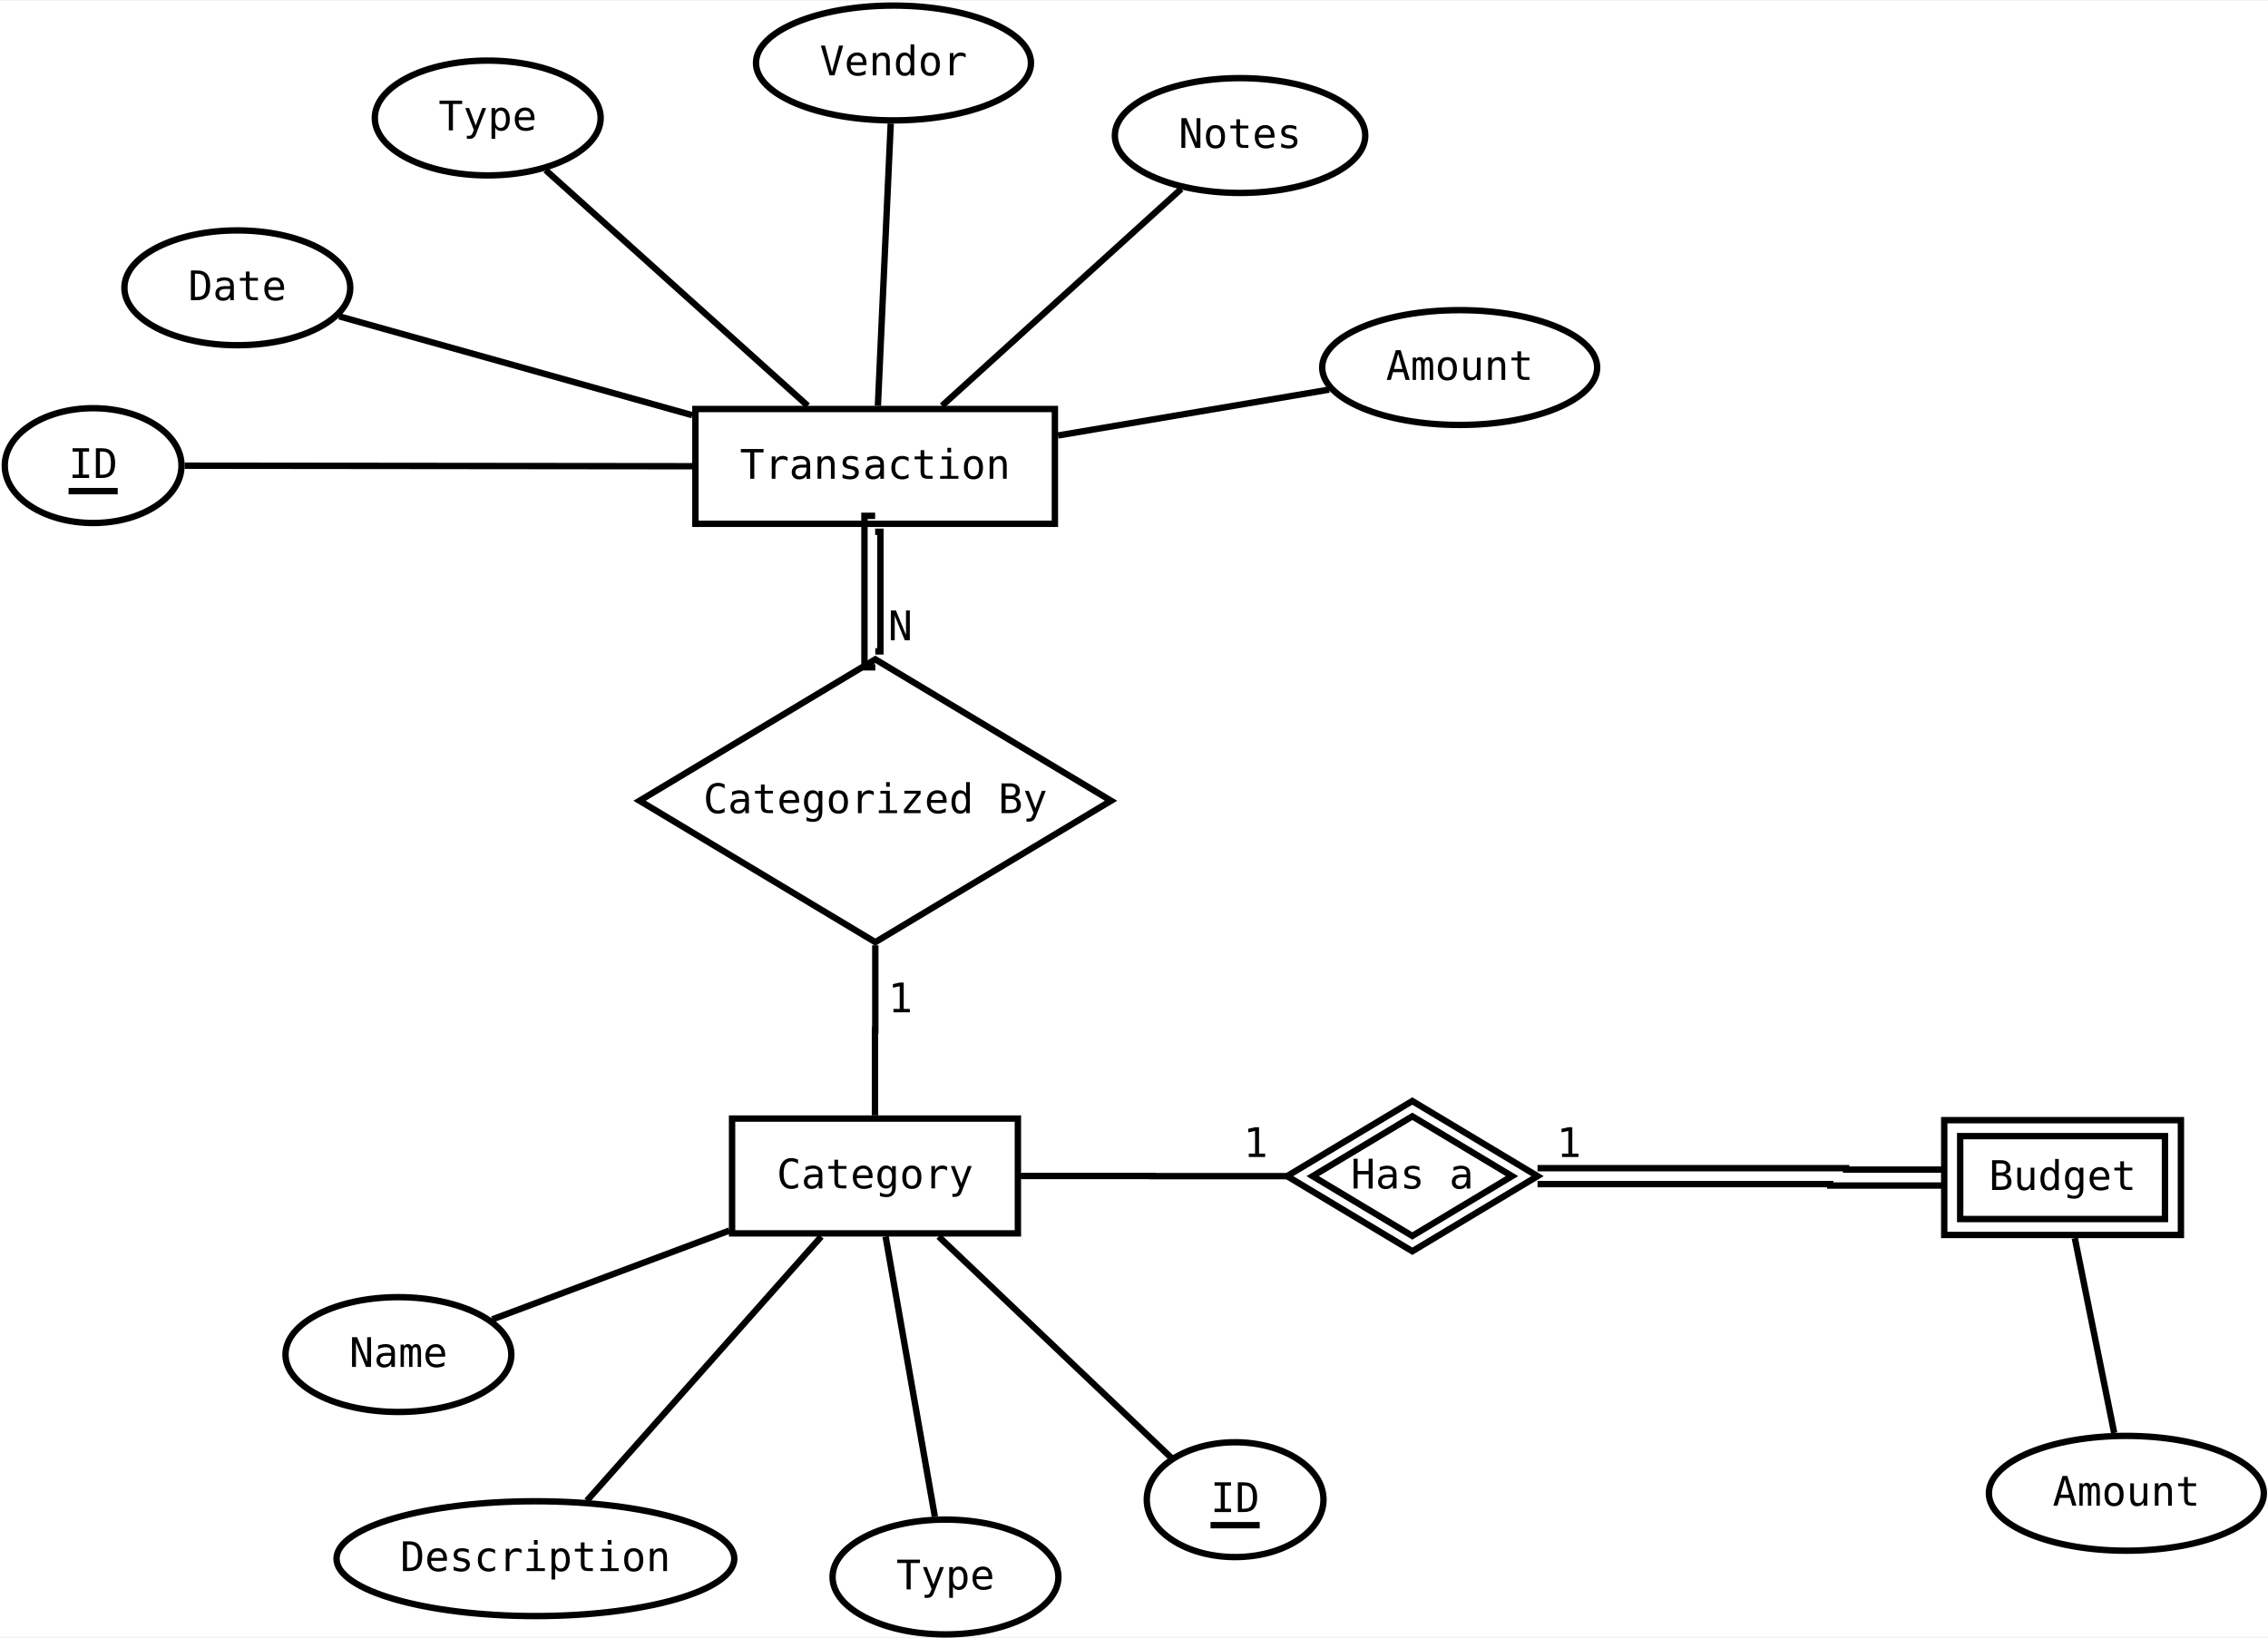
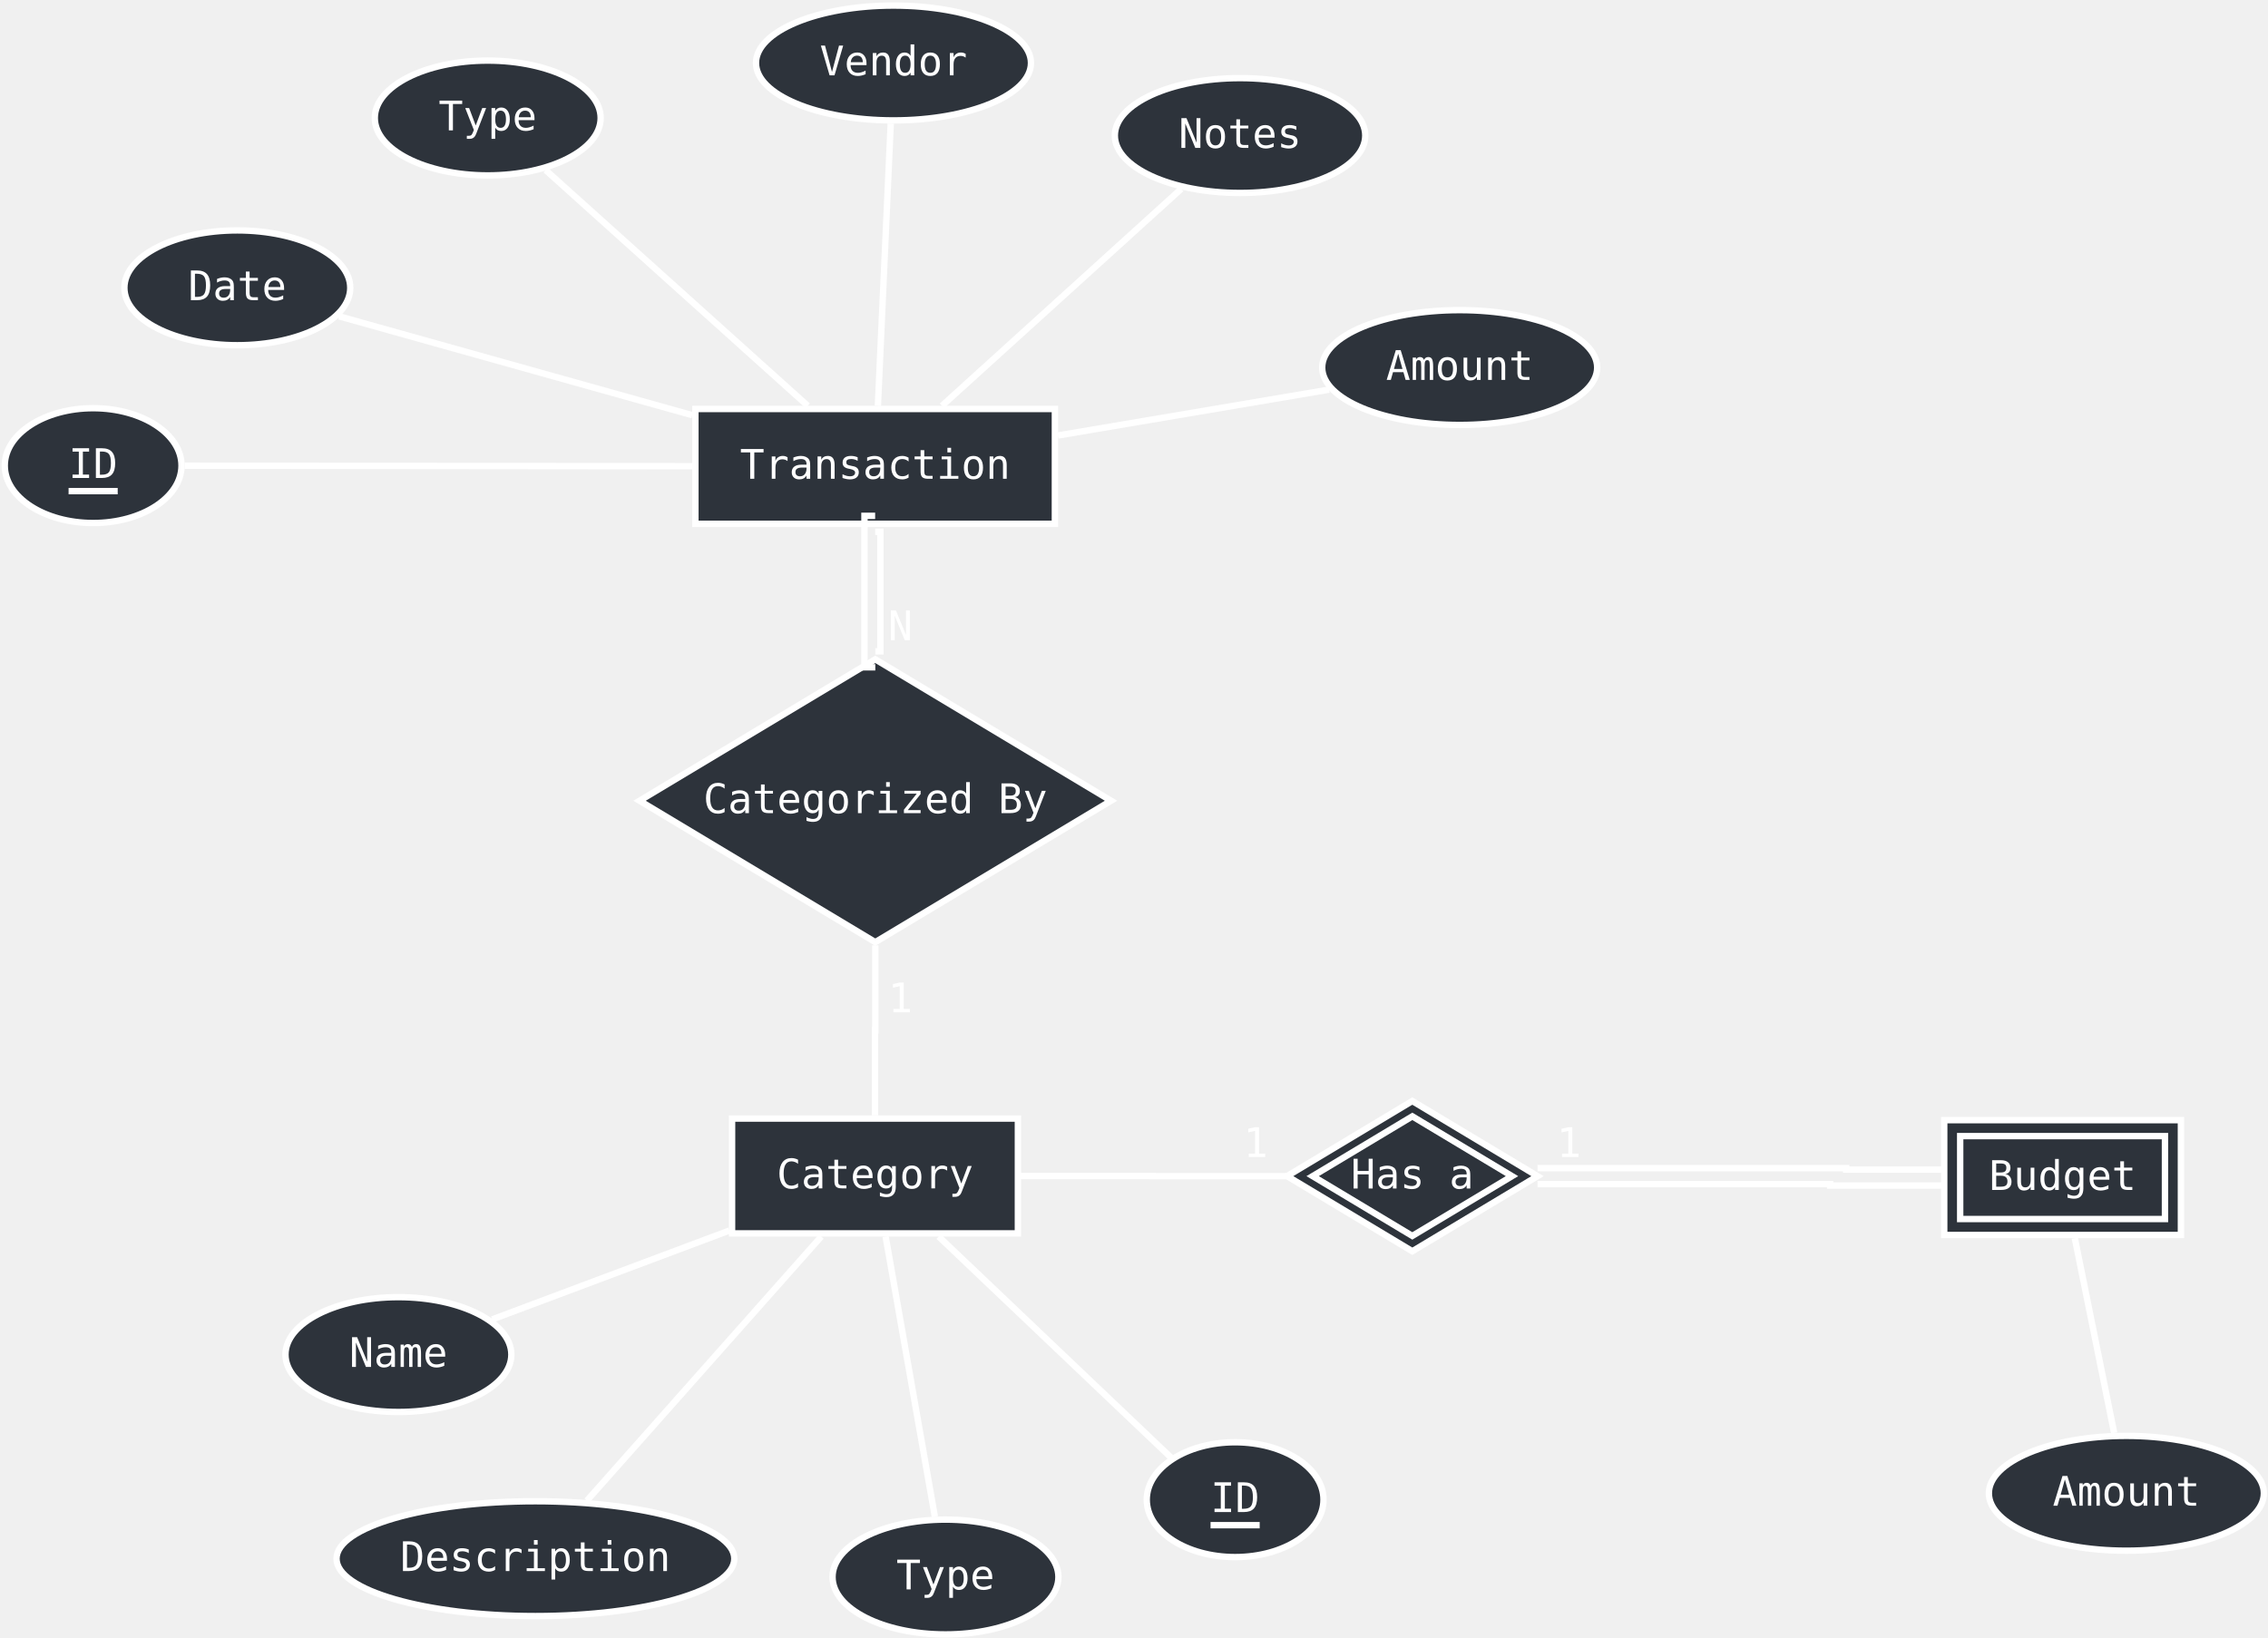
<svg xmlns="http://www.w3.org/2000/svg" width="36cm" height="26cm" viewBox="209 200 711 513">
  <g id="Background">
-     <rect x="209" y="200" width="711" height="513" fill="#ffffff" />
    <g>
-       <rect style="fill: #ffffff; fill-opacity: 1; stroke-opacity: 1; stroke-width: 2; stroke: #000000" x="427" y="328" width="112.7" height="36" />
-       <text font-size="12.8" style="fill: #000000; fill-opacity: 1; stroke: none;text-anchor:middle;font-family:monospace;font-style:normal;font-weight:normal" x="483.35" y="349.881">Transaction</text>
+       <rect style="fill: #2d333b; fill-opacity: 1; stroke-opacity: 1; stroke-width: 2; stroke: #ffffff" x="427" y="328" width="112.7" height="36" />
+       <text font-size="12.8" style="fill: #ffffff; fill-opacity: 1; stroke: none;text-anchor:middle;font-family:monospace;font-style:normal;font-weight:normal" x="483.35" y="349.881">Transaction</text>
    </g>
    <g>
-       <ellipse style="fill: #ffffff; fill-opacity: 1; stroke: none" cx="283.4" cy="290" rx="35.4" ry="18" />
-       <ellipse style="fill: none; stroke-opacity: 1; stroke-width: 2; stroke: #000000" cx="283.4" cy="290" rx="35.4" ry="18" />
-       <text font-size="12.8" style="fill: #000000; fill-opacity: 1; stroke: none;text-anchor:middle;font-family:monospace;font-style:normal;font-weight:normal" x="283.4" y="293.881">Date</text>
+       <ellipse style="fill: #2d333b; fill-opacity: 1; stroke: none" cx="283.4" cy="290" rx="35.4" ry="18" />
+       <ellipse style="fill: none; stroke-opacity: 1; stroke-width: 2; stroke: #ffffff" cx="283.4" cy="290" rx="35.4" ry="18" />
+       <text font-size="12.8" style="fill: #ffffff; fill-opacity: 1; stroke: none;text-anchor:middle;font-family:monospace;font-style:normal;font-weight:normal" x="283.4" y="293.881">Date</text>
    </g>
    <g>
-       <ellipse style="fill: #ffffff; fill-opacity: 1; stroke: none" cx="361.9" cy="236.75" rx="35.4" ry="18" />
-       <ellipse style="fill: none; stroke-opacity: 1; stroke-width: 2; stroke: #000000" cx="361.9" cy="236.75" rx="35.4" ry="18" />
-       <text font-size="12.8" style="fill: #000000; fill-opacity: 1; stroke: none;text-anchor:middle;font-family:monospace;font-style:normal;font-weight:normal" x="361.9" y="240.631">Type</text>
+       <ellipse style="fill: #2d333b; fill-opacity: 1; stroke: none" cx="361.9" cy="236.75" rx="35.4" ry="18" />
+       <ellipse style="fill: none; stroke-opacity: 1; stroke-width: 2; stroke: #ffffff" cx="361.9" cy="236.75" rx="35.4" ry="18" />
+       <text font-size="12.8" style="fill: #ffffff; fill-opacity: 1; stroke: none;text-anchor:middle;font-family:monospace;font-style:normal;font-weight:normal" x="361.9" y="240.631">Type</text>
    </g>
    <g>
-       <ellipse style="fill: #ffffff; fill-opacity: 1; stroke: none" cx="489.1" cy="219.5" rx="43.1" ry="18" />
-       <ellipse style="fill: none; stroke-opacity: 1; stroke-width: 2; stroke: #000000" cx="489.1" cy="219.5" rx="43.1" ry="18" />
-       <text font-size="12.8" style="fill: #000000; fill-opacity: 1; stroke: none;text-anchor:middle;font-family:monospace;font-style:normal;font-weight:normal" x="489.1" y="223.381">Vendor</text>
+       <ellipse style="fill: #2d333b; fill-opacity: 1; stroke: none" cx="489.1" cy="219.5" rx="43.1" ry="18" />
+       <ellipse style="fill: none; stroke-opacity: 1; stroke-width: 2; stroke: #ffffff" cx="489.1" cy="219.5" rx="43.1" ry="18" />
+       <text font-size="12.8" style="fill: #ffffff; fill-opacity: 1; stroke: none;text-anchor:middle;font-family:monospace;font-style:normal;font-weight:normal" x="489.1" y="223.381">Vendor</text>
    </g>
    <g>
-       <ellipse style="fill: #ffffff; fill-opacity: 1; stroke: none" cx="597.75" cy="242.25" rx="39.25" ry="18" />
-       <ellipse style="fill: none; stroke-opacity: 1; stroke-width: 2; stroke: #000000" cx="597.75" cy="242.25" rx="39.25" ry="18" />
-       <text font-size="12.8" style="fill: #000000; fill-opacity: 1; stroke: none;text-anchor:middle;font-family:monospace;font-style:normal;font-weight:normal" x="597.75" y="246.131">Notes</text>
+       <ellipse style="fill: #2d333b; fill-opacity: 1; stroke: none" cx="597.75" cy="242.25" rx="39.25" ry="18" />
+       <ellipse style="fill: none; stroke-opacity: 1; stroke-width: 2; stroke: #ffffff" cx="597.75" cy="242.25" rx="39.25" ry="18" />
+       <text font-size="12.8" style="fill: #ffffff; fill-opacity: 1; stroke: none;text-anchor:middle;font-family:monospace;font-style:normal;font-weight:normal" x="597.75" y="246.131">Notes</text>
    </g>
-     <line style="fill: none; stroke-opacity: 1; stroke-width: 2; stroke: #000000" x1="315.35" y1="298.948" x2="426.016" y2="329.942" />
-     <line style="fill: none; stroke-opacity: 1; stroke-width: 2; stroke: #000000" x1="380.061" y1="253.087" x2="462.224" y2="326.996" />
-     <line style="fill: none; stroke-opacity: 1; stroke-width: 2; stroke: #000000" x1="488.236" y1="238.501" x2="484.214" y2="326.999" />
-     <line style="fill: none; stroke-opacity: 1; stroke-width: 2; stroke: #000000" x1="579.302" y1="258.98" x2="504.304" y2="326.996" />
+     <line style="fill: none; stroke-opacity: 1; stroke-width: 2; stroke: #ffffff" x1="315.35" y1="298.948" x2="426.016" y2="329.942" />
+     <line style="fill: none; stroke-opacity: 1; stroke-width: 2; stroke: #ffffff" x1="380.061" y1="253.087" x2="462.224" y2="326.996" />
+     <line style="fill: none; stroke-opacity: 1; stroke-width: 2; stroke: #ffffff" x1="488.236" y1="238.501" x2="484.214" y2="326.999" />
+     <line style="fill: none; stroke-opacity: 1; stroke-width: 2; stroke: #ffffff" x1="579.302" y1="258.98" x2="504.304" y2="326.996" />
    <g>
-       <rect style="fill: #ffffff; fill-opacity: 1; stroke-opacity: 1; stroke-width: 2; stroke: #000000" x="438.5" y="550.5" width="89.6" height="36" />
-       <text font-size="12.8" style="fill: #000000; fill-opacity: 1; stroke: none;text-anchor:middle;font-family:monospace;font-style:normal;font-weight:normal" x="483.3" y="572.381">Category</text>
+       <rect style="fill: #2d333b; fill-opacity: 1; stroke-opacity: 1; stroke-width: 2; stroke: #ffffff" x="438.5" y="550.5" width="89.6" height="36" />
+       <text font-size="12.8" style="fill: #ffffff; fill-opacity: 1; stroke: none;text-anchor:middle;font-family:monospace;font-style:normal;font-weight:normal" x="483.3" y="572.381">Category</text>
    </g>
    <g>
-       <ellipse style="fill: #ffffff; fill-opacity: 1; stroke: none" cx="333.9" cy="624.5" rx="35.4" ry="18" />
-       <ellipse style="fill: none; stroke-opacity: 1; stroke-width: 2; stroke: #000000" cx="333.9" cy="624.5" rx="35.4" ry="18" />
-       <text font-size="12.8" style="fill: #000000; fill-opacity: 1; stroke: none;text-anchor:middle;font-family:monospace;font-style:normal;font-weight:normal" x="333.9" y="628.381">Name</text>
+       <ellipse style="fill: #2d333b; fill-opacity: 1; stroke: none" cx="333.9" cy="624.5" rx="35.4" ry="18" />
+       <ellipse style="fill: none; stroke-opacity: 1; stroke-width: 2; stroke: #ffffff" cx="333.9" cy="624.5" rx="35.4" ry="18" />
+       <text font-size="12.8" style="fill: #ffffff; fill-opacity: 1; stroke: none;text-anchor:middle;font-family:monospace;font-style:normal;font-weight:normal" x="333.9" y="628.381">Name</text>
    </g>
    <g>
-       <ellipse style="fill: #ffffff; fill-opacity: 1; stroke: none" cx="376.85" cy="688.5" rx="62.35" ry="18" />
-       <ellipse style="fill: none; stroke-opacity: 1; stroke-width: 2; stroke: #000000" cx="376.85" cy="688.5" rx="62.35" ry="18" />
-       <text font-size="12.8" style="fill: #000000; fill-opacity: 1; stroke: none;text-anchor:middle;font-family:monospace;font-style:normal;font-weight:normal" x="376.85" y="692.381">Description</text>
+       <ellipse style="fill: #2d333b; fill-opacity: 1; stroke: none" cx="376.85" cy="688.5" rx="62.35" ry="18" />
+       <ellipse style="fill: none; stroke-opacity: 1; stroke-width: 2; stroke: #ffffff" cx="376.85" cy="688.5" rx="62.35" ry="18" />
+       <text font-size="12.8" style="fill: #ffffff; fill-opacity: 1; stroke: none;text-anchor:middle;font-family:monospace;font-style:normal;font-weight:normal" x="376.85" y="692.381">Description</text>
    </g>
-     <line style="fill: none; stroke-opacity: 1; stroke-width: 2; stroke: #000000" x1="363.317" y1="613.474" x2="437.634" y2="585.617" />
-     <line style="fill: none; stroke-opacity: 1; stroke-width: 2; stroke: #000000" x1="392.976" y1="670.321" x2="466.446" y2="587.499" />
+     <line style="fill: none; stroke-opacity: 1; stroke-width: 2; stroke: #ffffff" x1="363.317" y1="613.474" x2="437.634" y2="585.617" />
+     <line style="fill: none; stroke-opacity: 1; stroke-width: 2; stroke: #ffffff" x1="392.976" y1="670.321" x2="466.446" y2="587.499" />
    <g>
-       <polygon style="fill: #ffffff; fill-opacity: 1; stroke-opacity: 1; stroke-width: 2; stroke: #000000" fill-rule="evenodd" points="409.5,450.84 483.4,406.5 557.3,450.84 483.4,495.18 " />
-       <text font-size="12.8" style="fill: #000000; fill-opacity: 1; stroke: none;text-anchor:start;font-family:monospace;font-style:normal;font-weight:normal" x="487.4" y="400.5">N</text>
-       <text font-size="12.8" style="fill: #000000; fill-opacity: 1; stroke: none;text-anchor:start;font-family:monospace;font-style:normal;font-weight:normal" x="487.4" y="517.18">1</text>
-       <text font-size="12.8" style="fill: #000000; fill-opacity: 1; stroke: none;text-anchor:middle;font-family:monospace;font-style:normal;font-weight:normal" x="483.4" y="454.721">Categorized By</text>
+       <polygon style="fill: #2d333b; fill-opacity: 1; stroke-opacity: 1; stroke-width: 2; stroke: #ffffff" fill-rule="evenodd" points="409.5,450.84 483.4,406.5 557.3,450.84 483.4,495.18 " />
+       <text font-size="12.8" style="fill: #ffffff; fill-opacity: 1; stroke: none;text-anchor:start;font-family:monospace;font-style:normal;font-weight:normal" x="487.4" y="400.5">N</text>
+       <text font-size="12.8" style="fill: #ffffff; fill-opacity: 1; stroke: none;text-anchor:start;font-family:monospace;font-style:normal;font-weight:normal" x="487.4" y="517.18">1</text>
+       <text font-size="12.8" style="fill: #ffffff; fill-opacity: 1; stroke: none;text-anchor:middle;font-family:monospace;font-style:normal;font-weight:normal" x="483.4" y="454.721">Categorized By</text>
    </g>
    <g>
-       <polyline style="fill: none; stroke-opacity: 1; stroke-width: 2; stroke: #000000" points="483.35,366.5 485,366.5 485,404 483.4,404 " />
-       <polyline style="fill: none; stroke-opacity: 1; stroke-width: 2; stroke: #000000" points="483.35,361.5 480,361.5 480,409 483.4,409 " />
+       <polyline style="fill: none; stroke-opacity: 1; stroke-width: 2; stroke: #ffffff" points="483.35,366.5 485,366.5 485,404 483.4,404 " />
+       <polyline style="fill: none; stroke-opacity: 1; stroke-width: 2; stroke: #ffffff" points="483.35,361.5 480,361.5 480,409 483.4,409 " />
    </g>
-     <polyline style="fill: none; stroke-opacity: 1; stroke-width: 2; stroke: #000000" points="483.4,496.166 483.4,522.828 483.3,522.828 483.3,549.491 " />
+     <polyline style="fill: none; stroke-opacity: 1; stroke-width: 2; stroke: #ffffff" points="483.4,496.166 483.4,522.828 483.3,522.828 483.3,549.491 " />
    <g>
-       <ellipse style="fill: #ffffff; fill-opacity: 1; stroke: none" cx="666.6" cy="315" rx="43.1" ry="18" />
-       <ellipse style="fill: none; stroke-opacity: 1; stroke-width: 2; stroke: #000000" cx="666.6" cy="315" rx="43.1" ry="18" />
-       <text font-size="12.8" style="fill: #000000; fill-opacity: 1; stroke: none;text-anchor:middle;font-family:monospace;font-style:normal;font-weight:normal" x="666.6" y="318.881">Amount</text>
+       <ellipse style="fill: #2d333b; fill-opacity: 1; stroke: none" cx="666.6" cy="315" rx="43.1" ry="18" />
+       <ellipse style="fill: none; stroke-opacity: 1; stroke-width: 2; stroke: #ffffff" cx="666.6" cy="315" rx="43.1" ry="18" />
+       <text font-size="12.8" style="fill: #ffffff; fill-opacity: 1; stroke: none;text-anchor:middle;font-family:monospace;font-style:normal;font-weight:normal" x="666.6" y="318.881">Amount</text>
    </g>
-     <line style="fill: none; stroke-opacity: 1; stroke-width: 2; stroke: #000000" x1="625.686" y1="321.921" x2="540.66" y2="336.305" />
+     <line style="fill: none; stroke-opacity: 1; stroke-width: 2; stroke: #ffffff" x1="625.686" y1="321.921" x2="540.66" y2="336.305" />
    <g>
-       <ellipse style="fill: #ffffff; fill-opacity: 1; stroke: none" cx="505.4" cy="694.25" rx="35.4" ry="18" />
-       <ellipse style="fill: none; stroke-opacity: 1; stroke-width: 2; stroke: #000000" cx="505.4" cy="694.25" rx="35.4" ry="18" />
-       <text font-size="12.8" style="fill: #000000; fill-opacity: 1; stroke: none;text-anchor:middle;font-family:monospace;font-style:normal;font-weight:normal" x="505.4" y="698.131">Type</text>
+       <ellipse style="fill: #2d333b; fill-opacity: 1; stroke: none" cx="505.4" cy="694.25" rx="35.4" ry="18" />
+       <ellipse style="fill: none; stroke-opacity: 1; stroke-width: 2; stroke: #ffffff" cx="505.4" cy="694.25" rx="35.4" ry="18" />
+       <text font-size="12.8" style="fill: #ffffff; fill-opacity: 1; stroke: none;text-anchor:middle;font-family:monospace;font-style:normal;font-weight:normal" x="505.4" y="698.131">Type</text>
    </g>
-     <line style="fill: none; stroke-opacity: 1; stroke-width: 2; stroke: #000000" x1="502.075" y1="675.331" x2="486.637" y2="587.488" />
+     <line style="fill: none; stroke-opacity: 1; stroke-width: 2; stroke: #ffffff" x1="502.075" y1="675.331" x2="486.637" y2="587.488" />
    <g>
-       <rect style="fill: #ffffff; fill-opacity: 1; stroke-opacity: 1; stroke-width: 2; stroke: #000000" x="818.5" y="551" width="74.2" height="36" />
-       <rect style="fill: none; stroke-opacity: 1; stroke-width: 2; stroke: #000000" x="823.5" y="556" width="64.2" height="26" />
-       <text font-size="12.8" style="fill: #000000; fill-opacity: 1; stroke: none;text-anchor:middle;font-family:monospace;font-style:normal;font-weight:normal" x="855.6" y="572.881">Budget</text>
+       <rect style="fill: #2d333b; fill-opacity: 1; stroke-opacity: 1; stroke-width: 2; stroke: #ffffff" x="818.5" y="551" width="74.2" height="36" />
+       <rect style="fill: none; stroke-opacity: 1; stroke-width: 2; stroke: #ffffff" x="823.5" y="556" width="64.2" height="26" />
+       <text font-size="12.8" style="fill: #ffffff; fill-opacity: 1; stroke: none;text-anchor:middle;font-family:monospace;font-style:normal;font-weight:normal" x="855.6" y="572.881">Budget</text>
    </g>
    <g>
-       <polygon style="fill: #ffffff; fill-opacity: 1; stroke-opacity: 1; stroke-width: 2; stroke: #000000" fill-rule="evenodd" points="612.5,568.55 651.75,545 691,568.55 651.75,592.1 " />
-       <polygon style="fill: none; stroke-opacity: 1; stroke-width: 2; stroke: #000000" points="620.5,568.55 651.75,549.8 683,568.55 651.75,587.3 " />
-       <text font-size="12.801" style="fill: #000000; fill-opacity: 1; stroke: none;text-anchor:end;font-family:monospace;font-style:normal;font-weight:normal" x="606.5" y="562.55">1</text>
-       <text font-size="12.801" style="fill: #000000; fill-opacity: 1; stroke: none;text-anchor:start;font-family:monospace;font-style:normal;font-weight:normal" x="697" y="562.55">1</text>
-       <text font-size="12.801" style="fill: #000000; fill-opacity: 1; stroke: none;text-anchor:middle;font-family:monospace;font-style:normal;font-weight:normal" x="651.75" y="572.431">Has a</text>
+       <polygon style="fill: #2d333b; fill-opacity: 1; stroke-opacity: 1; stroke-width: 2; stroke: #ffffff" fill-rule="evenodd" points="612.5,568.55 651.75,545 691,568.55 651.75,592.1 " />
+       <polygon style="fill: none; stroke-opacity: 1; stroke-width: 2; stroke: #ffffff" points="620.5,568.55 651.75,549.8 683,568.55 651.75,587.3 " />
+       <text font-size="12.801" style="fill: #ffffff; fill-opacity: 1; stroke: none;text-anchor:end;font-family:monospace;font-style:normal;font-weight:normal" x="606.5" y="562.55">1</text>
+       <text font-size="12.801" style="fill: #ffffff; fill-opacity: 1; stroke: none;text-anchor:start;font-family:monospace;font-style:normal;font-weight:normal" x="697" y="562.55">1</text>
+       <text font-size="12.801" style="fill: #ffffff; fill-opacity: 1; stroke: none;text-anchor:middle;font-family:monospace;font-style:normal;font-weight:normal" x="651.75" y="572.431">Has a</text>
    </g>
    <g>
-       <ellipse style="fill: #ffffff; fill-opacity: 1; stroke: none" cx="875.6" cy="668" rx="43.1" ry="18" />
-       <ellipse style="fill: none; stroke-opacity: 1; stroke-width: 2; stroke: #000000" cx="875.6" cy="668" rx="43.1" ry="18" />
-       <text font-size="12.8" style="fill: #000000; fill-opacity: 1; stroke: none;text-anchor:middle;font-family:monospace;font-style:normal;font-weight:normal" x="875.6" y="671.881">Amount</text>
+       <ellipse style="fill: #2d333b; fill-opacity: 1; stroke: none" cx="875.6" cy="668" rx="43.1" ry="18" />
+       <ellipse style="fill: none; stroke-opacity: 1; stroke-width: 2; stroke: #ffffff" cx="875.6" cy="668" rx="43.1" ry="18" />
+       <text font-size="12.8" style="fill: #ffffff; fill-opacity: 1; stroke: none;text-anchor:middle;font-family:monospace;font-style:normal;font-weight:normal" x="875.6" y="671.881">Amount</text>
    </g>
-     <polyline style="fill: none; stroke-opacity: 1; stroke-width: 2; stroke: #000000" points="528.1,568.5 570.3,568.5 570.3,568.55 612.5,568.55 " />
+     <polyline style="fill: none; stroke-opacity: 1; stroke-width: 2; stroke: #ffffff" points="528.1,568.5 570.3,568.5 570.3,568.55 612.5,568.55 " />
    <g>
-       <polyline style="fill: none; stroke-opacity: 1; stroke-width: 2; stroke: #000000" points="691,566.05 787.75,566.05 787.75,566.5 818.5,566.5 " />
-       <polyline style="fill: none; stroke-opacity: 1; stroke-width: 2; stroke: #000000" points="691,571.05 782.75,571.05 782.75,571.5 818.5,571.5 " />
+       <polyline style="fill: none; stroke-opacity: 1; stroke-width: 2; stroke: #ffffff" points="691,566.05 787.75,566.05 787.75,566.5 818.5,566.5 " />
+       <polyline style="fill: none; stroke-opacity: 1; stroke-width: 2; stroke: #ffffff" points="691,571.05 782.75,571.05 782.75,571.5 818.5,571.5 " />
    </g>
-     <line style="fill: none; stroke-opacity: 1; stroke-width: 2; stroke: #000000" x1="871.779" y1="649.087" x2="859.439" y2="588.004" />
+     <line style="fill: none; stroke-opacity: 1; stroke-width: 2; stroke: #ffffff" x1="871.779" y1="649.087" x2="859.439" y2="588.004" />
    <g>
-       <ellipse style="fill: #ffffff; fill-opacity: 1; stroke: none" cx="238.2" cy="345.75" rx="27.7" ry="18" />
-       <ellipse style="fill: none; stroke-opacity: 1; stroke-width: 2; stroke: #000000" cx="238.2" cy="345.75" rx="27.7" ry="18" />
-       <text font-size="12.8" style="fill: #000000; fill-opacity: 1; stroke: none;text-anchor:middle;font-family:monospace;font-style:normal;font-weight:normal" x="238.2" y="349.631">ID</text>
-       <line style="fill: none; stroke-opacity: 1; stroke-width: 2; stroke: #000000" x1="230.5" y1="353.75" x2="245.9" y2="353.75" />
+       <ellipse style="fill: #2d333b; fill-opacity: 1; stroke: none" cx="238.2" cy="345.75" rx="27.7" ry="18" />
+       <ellipse style="fill: none; stroke-opacity: 1; stroke-width: 2; stroke: #ffffff" cx="238.2" cy="345.75" rx="27.7" ry="18" />
+       <text font-size="12.8" style="fill: #ffffff; fill-opacity: 1; stroke: none;text-anchor:middle;font-family:monospace;font-style:normal;font-weight:normal" x="238.2" y="349.631">ID</text>
+       <line style="fill: none; stroke-opacity: 1; stroke-width: 2; stroke: #ffffff" x1="230.5" y1="353.75" x2="245.9" y2="353.75" />
    </g>
-     <line style="fill: none; stroke-opacity: 1; stroke-width: 2; stroke: #000000" x1="266.906" y1="345.779" x2="425.998" y2="345.942" />
+     <line style="fill: none; stroke-opacity: 1; stroke-width: 2; stroke: #ffffff" x1="266.906" y1="345.779" x2="425.998" y2="345.942" />
    <g>
-       <ellipse style="fill: #ffffff; fill-opacity: 1; stroke: none" cx="596.2" cy="670" rx="27.7" ry="18" />
-       <ellipse style="fill: none; stroke-opacity: 1; stroke-width: 2; stroke: #000000" cx="596.2" cy="670" rx="27.7" ry="18" />
-       <text font-size="12.8" style="fill: #000000; fill-opacity: 1; stroke: none;text-anchor:middle;font-family:monospace;font-style:normal;font-weight:normal" x="596.2" y="673.881">ID</text>
-       <line style="fill: none; stroke-opacity: 1; stroke-width: 2; stroke: #000000" x1="588.5" y1="678" x2="603.9" y2="678" />
+       <ellipse style="fill: #2d333b; fill-opacity: 1; stroke: none" cx="596.2" cy="670" rx="27.7" ry="18" />
+       <ellipse style="fill: none; stroke-opacity: 1; stroke-width: 2; stroke: #ffffff" cx="596.2" cy="670" rx="27.7" ry="18" />
+       <text font-size="12.8" style="fill: #ffffff; fill-opacity: 1; stroke: none;text-anchor:middle;font-family:monospace;font-style:normal;font-weight:normal" x="596.2" y="673.881">ID</text>
+       <line style="fill: none; stroke-opacity: 1; stroke-width: 2; stroke: #ffffff" x1="588.5" y1="678" x2="603.9" y2="678" />
    </g>
-     <line style="fill: none; stroke-opacity: 1; stroke-width: 2; stroke: #000000" x1="503.268" y1="587.496" x2="576.613" y2="657.272" />
+     <line style="fill: none; stroke-opacity: 1; stroke-width: 2; stroke: #ffffff" x1="503.268" y1="587.496" x2="576.613" y2="657.272" />
  </g>
</svg>
